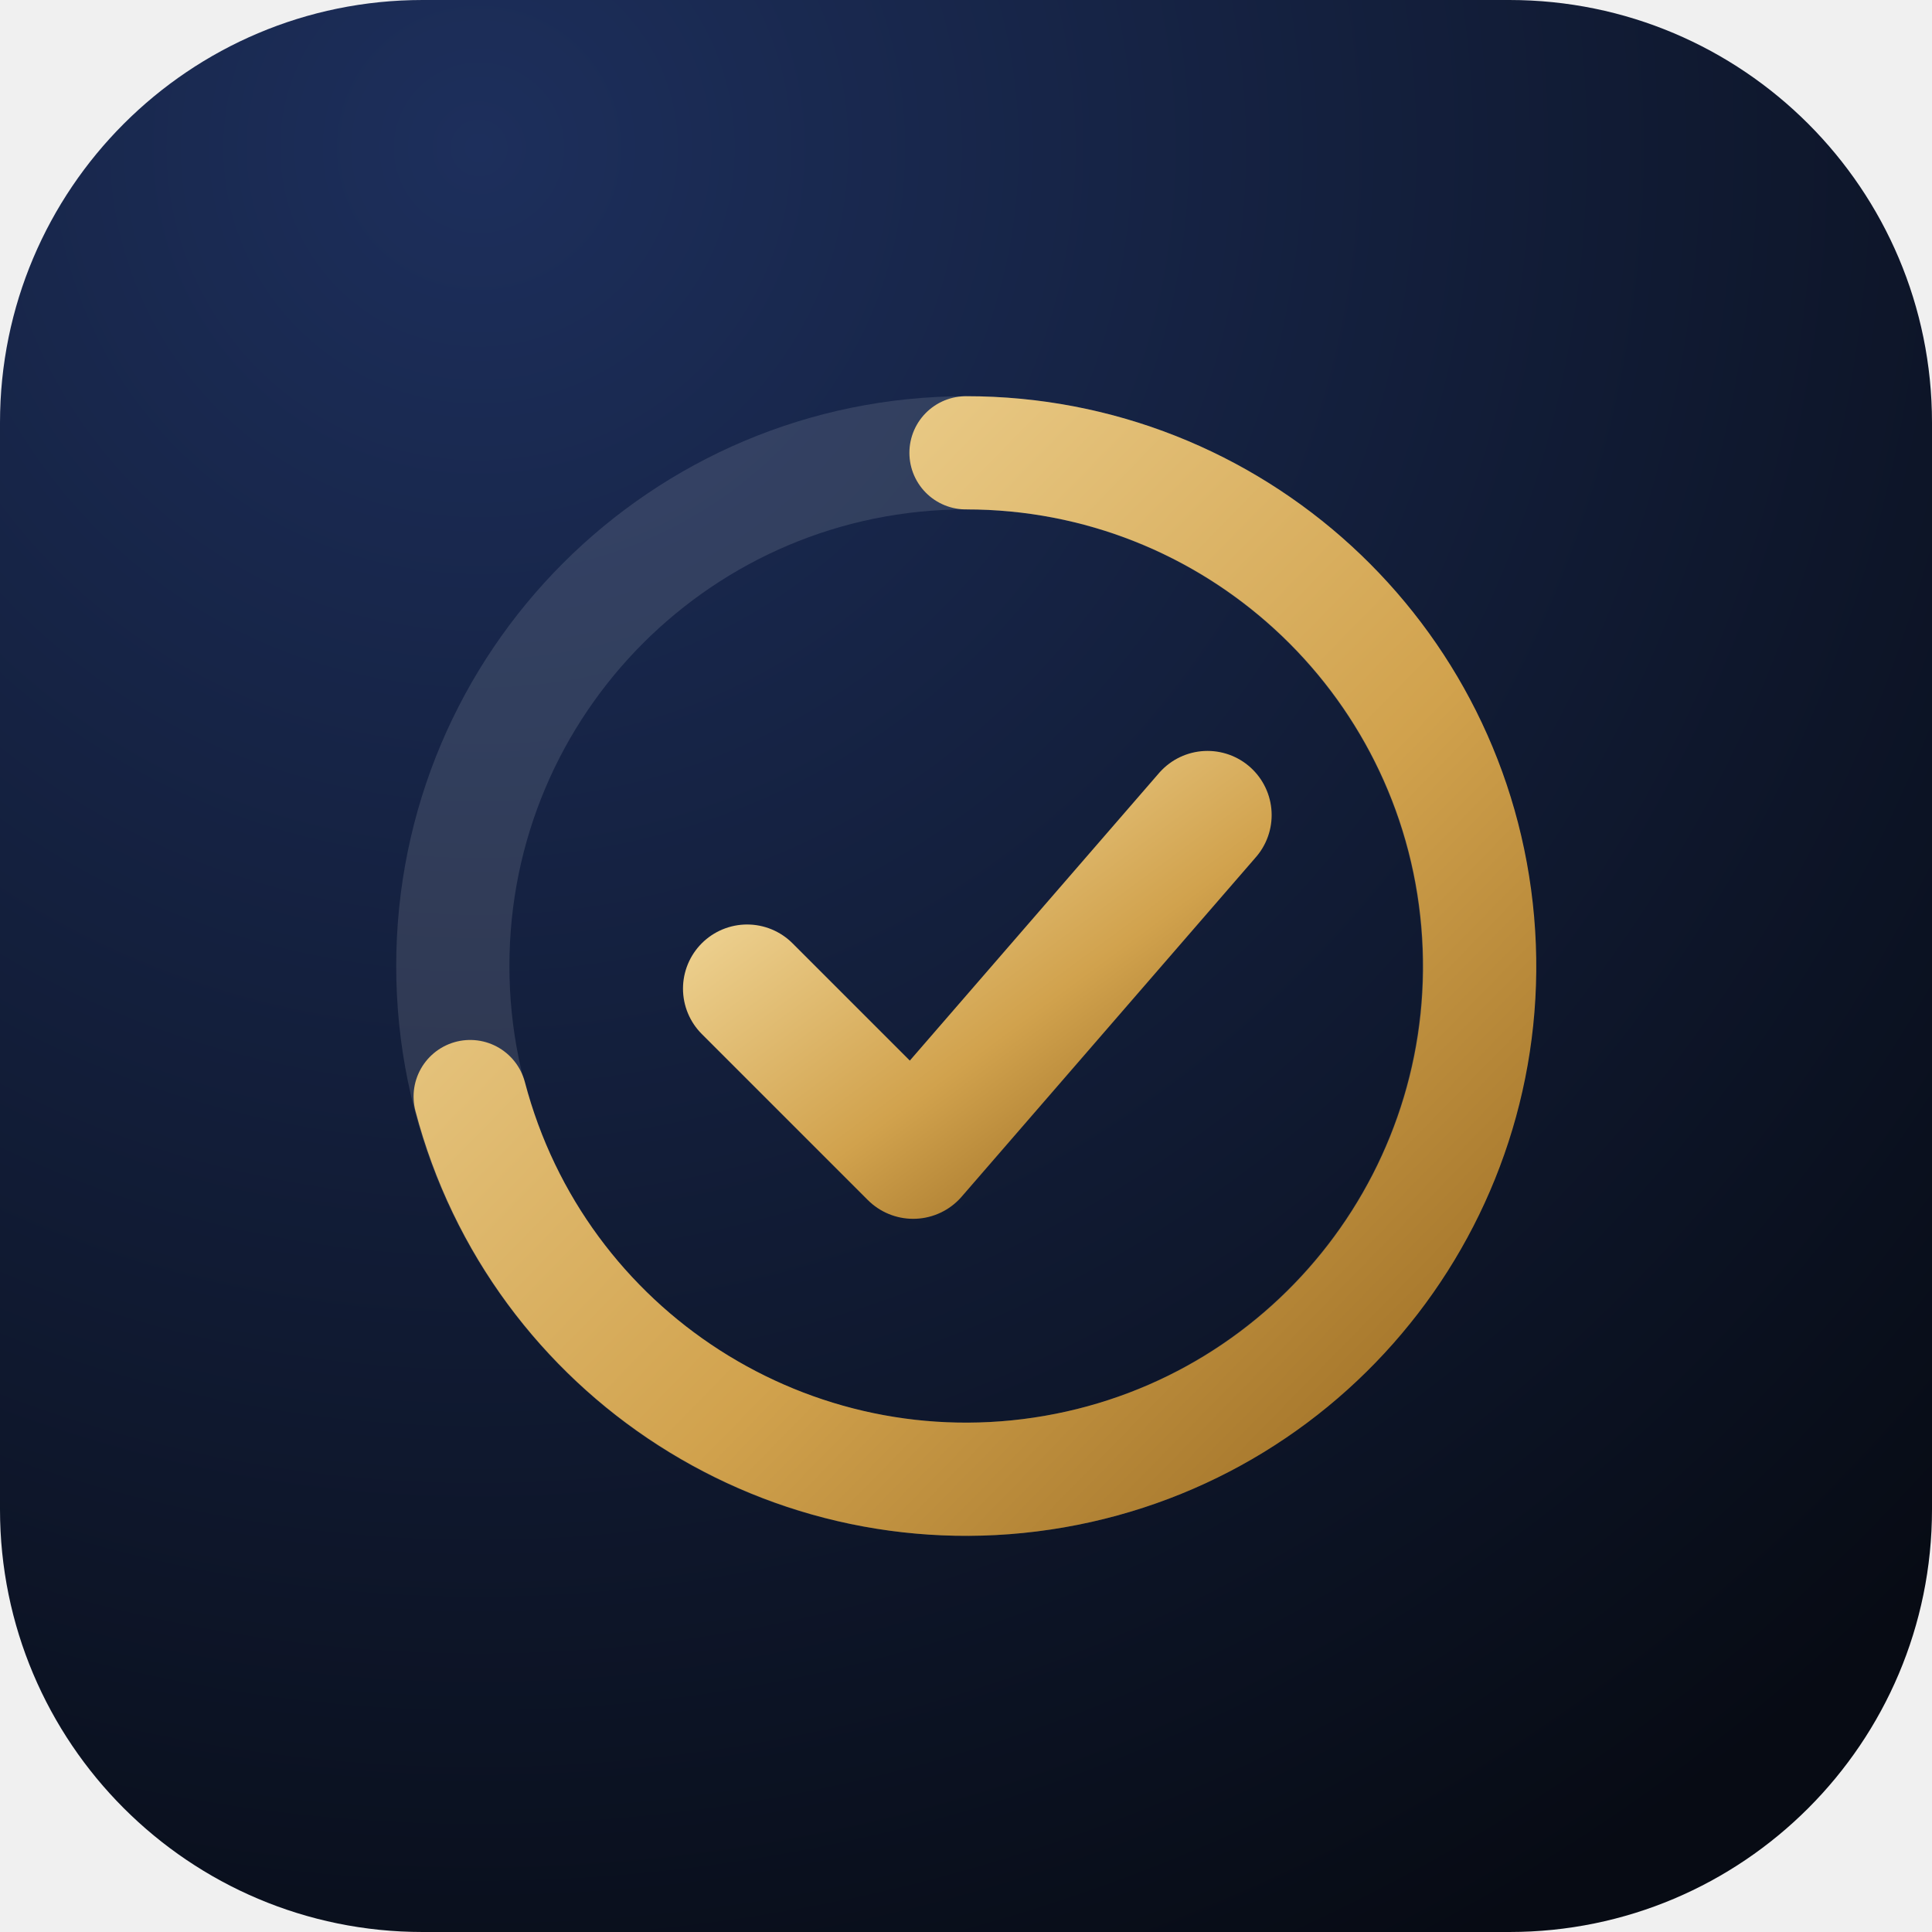
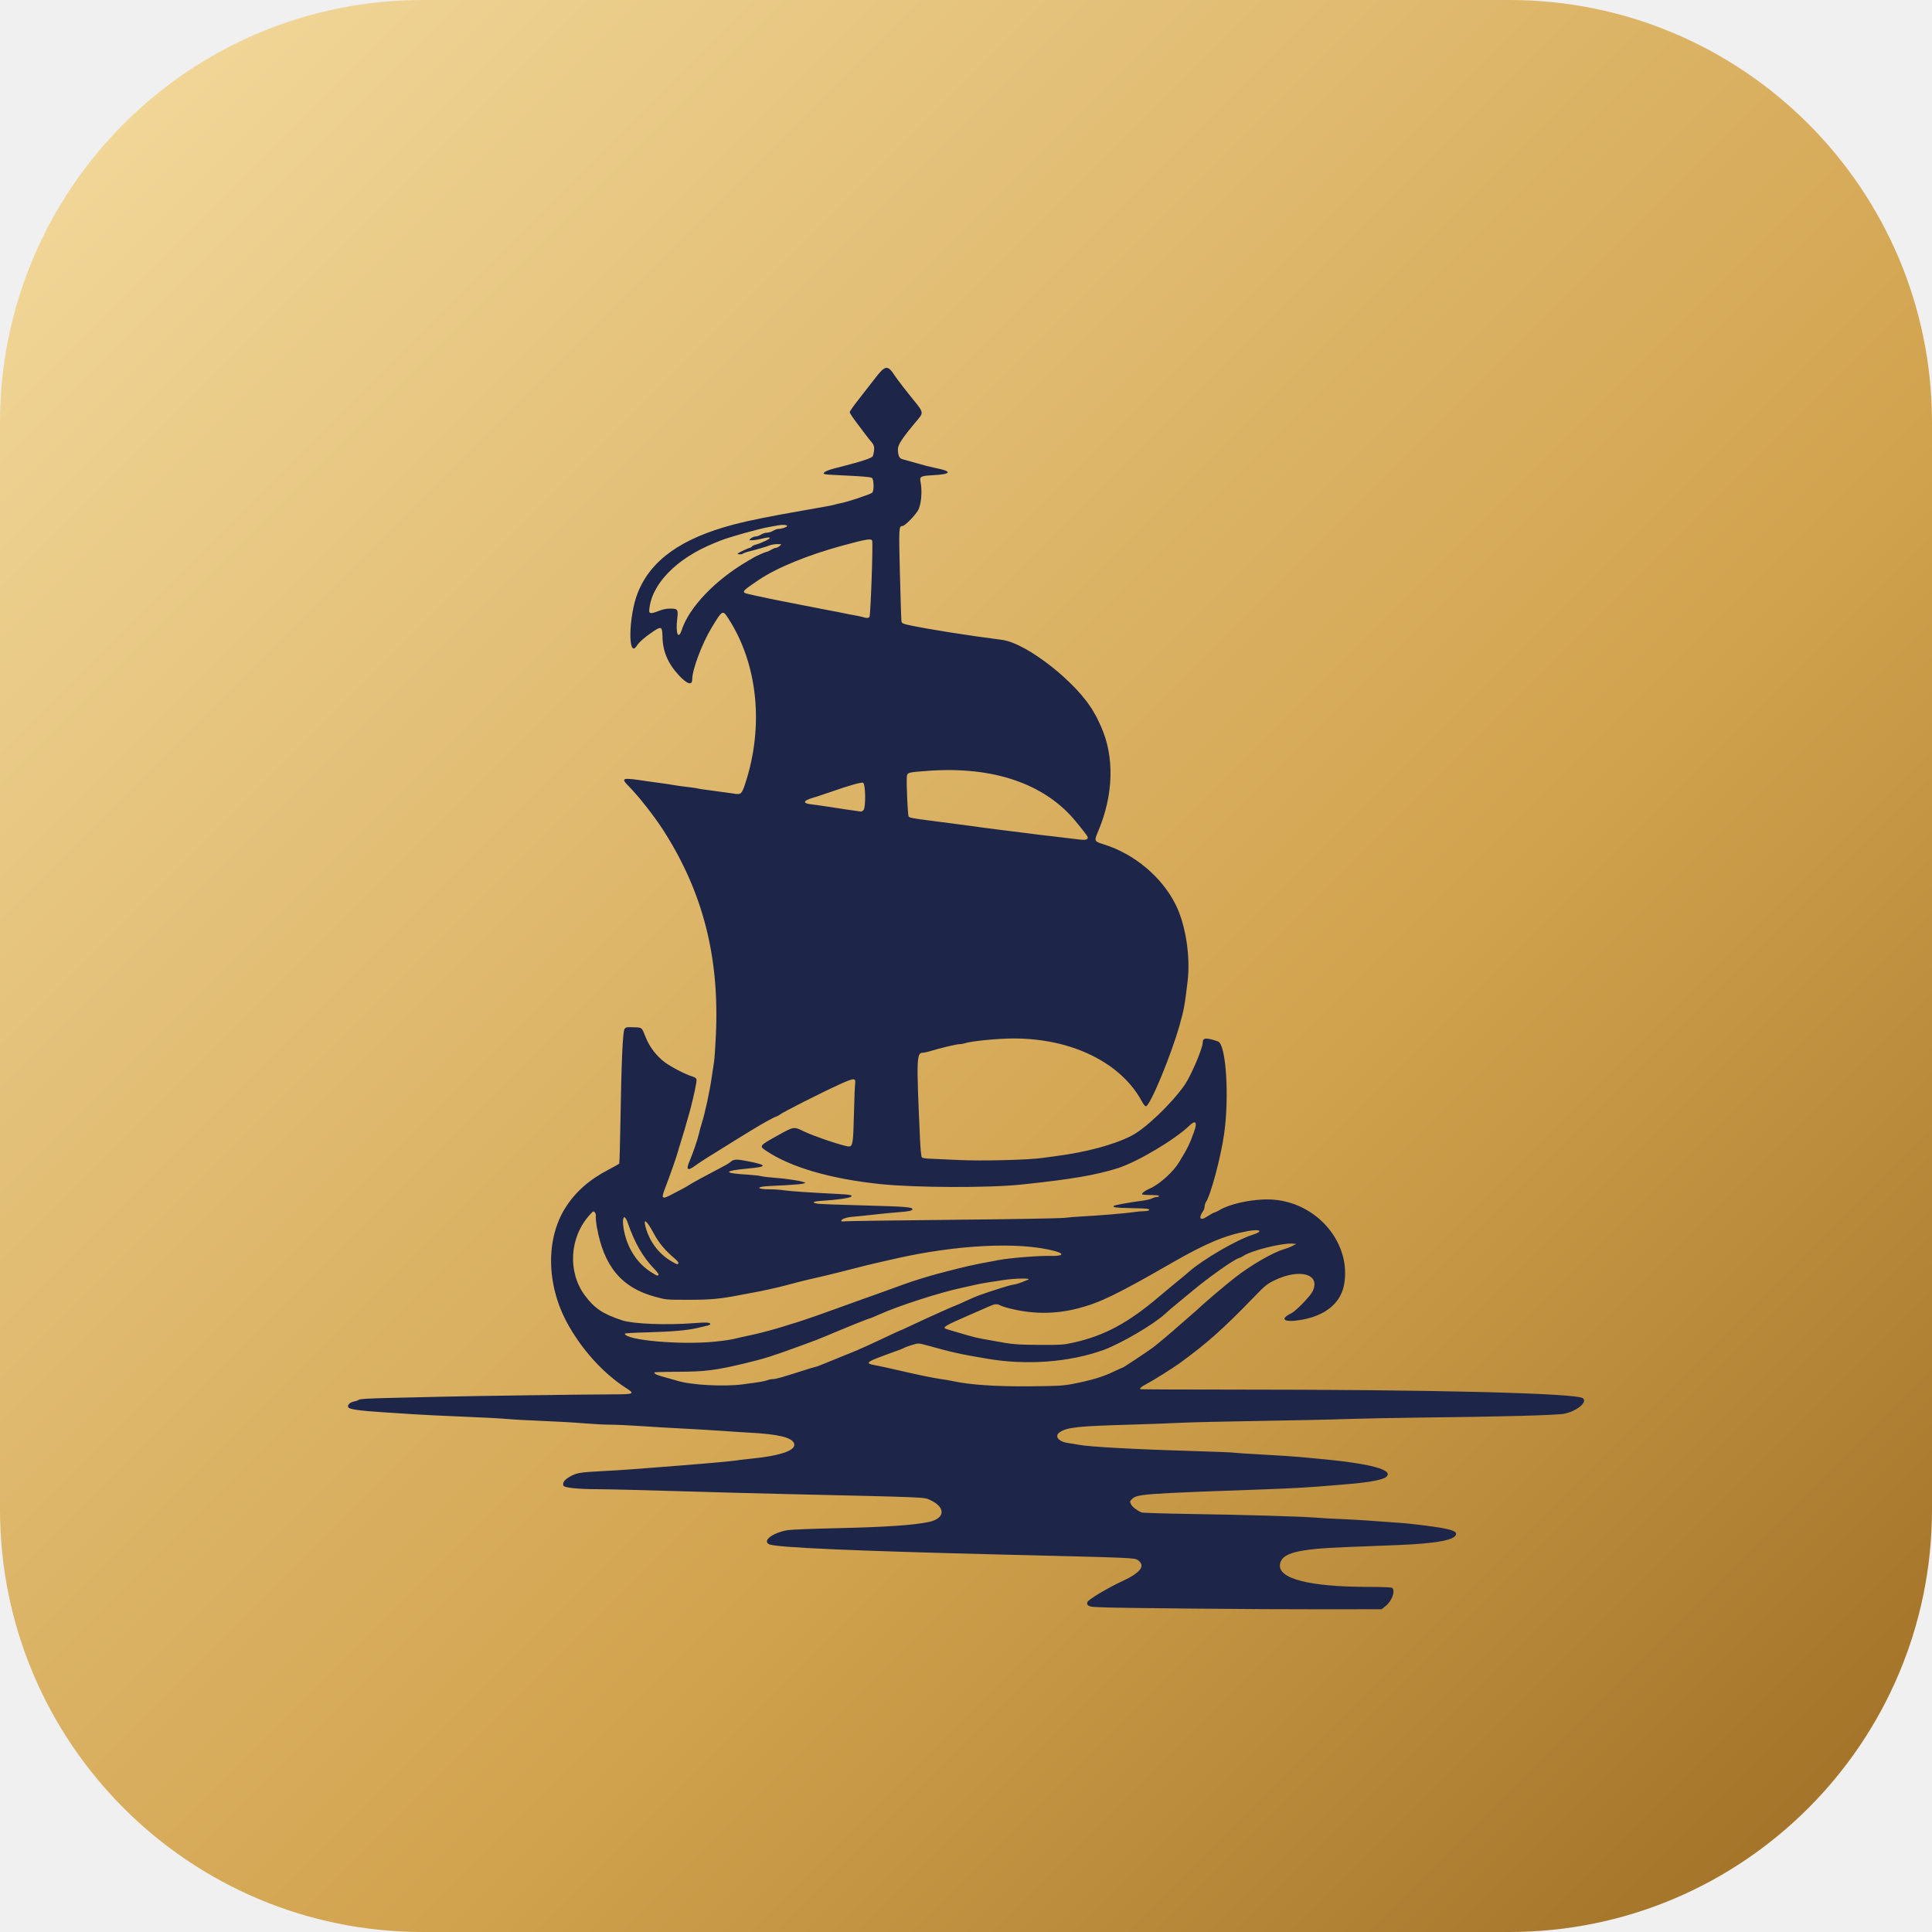
- <svg xmlns="http://www.w3.org/2000/svg" viewBox="0 0 512 512" role="img" aria-label="سَنَد">
+ <svg xmlns="http://www.w3.org/2000/svg" viewBox="0 0 512 512" role="img" aria-label="App icon">
  <defs>
    <linearGradient id="g" x1="0" y1="0" x2="1" y2="1">
      <stop offset="0" stop-color="#f4dca0" />
-       <stop offset=".6" stop-color="#d1a24d" />
+       <stop offset=".62" stop-color="#d1a24d" />
      <stop offset="1" stop-color="#9a6b22" />
    </linearGradient>
-     <radialGradient id="b" cx=".25" cy=".08" r="1.05">
-       <stop offset="0" stop-color="#1d2f5c" />
-       <stop offset="1" stop-color="#070b14" />
-     </radialGradient>
  </defs>
-   <rect width="512" height="512" rx="112" fill="url(#b)" />
-   <circle cx="256" cy="256" r="136" fill="none" stroke="#ffffff" stroke-opacity=".12" stroke-width="30" />
-   <path d="M256 120A136 136 0 1 1 124.6 290.6" fill="none" stroke="url(#g)" stroke-width="30" stroke-linecap="round" />
-   <path d="M198 262l44 44 78-90" fill="none" stroke="url(#g)" stroke-width="34" stroke-linecap="round" stroke-linejoin="round" />
+   <rect width="512" height="512" rx="112" fill="url(#g)" />
+   <g transform="translate(92.16 97.41) scale(1.0059)">
+     <path fill="#1d2549" fill-rule="evenodd" d="M222.00 326.95C210.66 326.84 200.87 326.71 200.25 326.67C199.63 326.63 198.26 326.58 197.20 326.55C195.21 326.50 194.53 326.10 194.88 325.21C195.15 324.53 200.21 321.51 204.13 319.69C208.91 317.47 210.24 315.67 208.19 314.21C207.29 313.57 207.58 313.58 173.93 312.76C132.74 311.75 112.61 310.86 110.97 309.99C109.18 309.03 112.07 306.90 116.02 306.27C116.90 306.13 123.03 305.90 129.62 305.75C141.73 305.48 149.19 304.96 153.11 304.13C157.42 303.21 157.59 300.24 153.44 298.36C151.71 297.58 153.60 297.65 114.62 296.76C108.16 296.62 95.51 296.27 86.50 296.00C77.49 295.73 68.16 295.50 65.77 295.50C60.83 295.50 57.03 295.11 56.83 294.59C56.54 293.83 57.02 293.09 58.30 292.33C60.19 291.20 61.02 291.05 66.64 290.76C69.40 290.62 73.05 290.39 74.76 290.26C76.47 290.12 79.45 289.89 81.38 289.75C90.79 289.04 100.52 288.21 101.75 288.00C102.51 287.87 104.36 287.65 105.88 287.50C114.38 286.67 118.52 285.16 117.50 283.25C116.73 281.82 113.22 281.00 106.12 280.62C104.61 280.54 101.12 280.32 98.38 280.12C95.62 279.93 90.90 279.65 87.88 279.50C84.85 279.35 79.98 279.06 77.06 278.86C74.14 278.66 70.54 278.50 69.06 278.50C67.58 278.50 64.46 278.33 62.12 278.13C59.78 277.93 54.89 277.65 51.25 277.51C47.61 277.37 43.44 277.14 42.00 277.00C40.56 276.86 35.16 276.57 30.00 276.37C24.84 276.16 19.05 275.88 17.12 275.74C15.20 275.61 11.77 275.38 9.50 275.24C3.32 274.85 0.48 274.46 0.16 273.95C-0.21 273.36 0.53 272.60 1.70 272.38C2.21 272.28 2.78 272.08 2.97 271.92C3.21 271.72 5.77 271.57 10.85 271.46C14.99 271.37 21.13 271.22 24.50 271.14C31.31 270.96 63.38 270.52 70.31 270.51C75.43 270.50 75.68 270.36 73.33 268.85C67.29 264.99 61.48 258.54 57.70 251.50C52.33 241.47 52.18 229.54 57.32 221.38C59.94 217.21 63.63 213.95 68.62 211.36C70.14 210.57 71.44 209.83 71.52 209.71C71.60 209.58 71.74 204.77 71.83 199.01C72.08 183.48 72.44 175.01 72.90 174.30C73.25 173.77 73.42 173.74 75.32 173.80C77.60 173.88 77.40 173.71 78.51 176.48C79.52 179.01 81.35 181.39 83.56 183.05C85.11 184.22 89.20 186.33 90.68 186.73C91.35 186.91 91.78 187.19 91.88 187.51C92.02 187.95 91.16 192.05 90.13 195.88C89.47 198.32 87.98 203.39 87.60 204.50C87.39 205.12 87.11 206.06 86.98 206.59C86.72 207.63 84.62 213.60 83.61 216.19C82.49 219.06 82.74 219.25 85.52 217.76C86.54 217.21 87.77 216.57 88.25 216.33C88.73 216.09 89.42 215.69 89.78 215.45C90.64 214.87 93.08 213.55 99.72 210.03C100.08 209.84 100.60 209.49 100.88 209.25C101.72 208.52 102.48 208.50 105.73 209.16C110.52 210.12 110.51 210.55 105.69 210.99C98.77 211.63 98.70 212.24 105.50 212.64C106.94 212.73 108.52 212.91 109.00 213.04C109.48 213.18 111.22 213.38 112.88 213.49C116.03 213.71 120.50 214.47 120.50 214.78C120.50 215.08 118.03 215.31 111.03 215.63C107.41 215.80 107.59 216.49 111.25 216.50C112.42 216.50 114.05 216.61 114.88 216.75C116.33 216.98 122.42 217.39 129.17 217.72C132.39 217.87 133.21 218.06 132.52 218.49C131.99 218.82 128.44 219.31 125.43 219.48C122.64 219.63 121.90 220.00 123.83 220.29C124.43 220.38 130.03 220.59 136.27 220.75C147.02 221.04 148.75 221.18 148.75 221.72C148.75 222.13 147.92 222.32 145.25 222.51C143.81 222.62 140.94 222.89 138.88 223.13C136.81 223.36 134.22 223.63 133.12 223.72C131.26 223.88 130.00 224.33 130.00 224.84C130.00 224.96 130.48 224.99 131.06 224.92C131.65 224.85 144.44 224.67 159.50 224.52C174.56 224.38 187.78 224.15 188.88 224.01C189.97 223.87 192.00 223.71 193.38 223.64C197.05 223.47 205.40 222.78 207.12 222.50C207.95 222.36 209.15 222.25 209.80 222.25C211.05 222.25 211.64 221.85 210.70 221.64C210.38 221.57 208.31 221.48 206.08 221.44C202.33 221.38 201.42 221.25 201.83 220.84C202.02 220.65 206.58 219.83 209.25 219.51C210.28 219.39 211.46 219.11 211.88 218.89C212.29 218.68 212.88 218.50 213.19 218.50C213.50 218.50 213.75 218.39 213.75 218.25C213.75 218.10 212.83 218.00 211.50 218.00C210.26 218.00 209.25 217.90 209.25 217.79C209.25 217.43 210.07 216.84 211.29 216.30C213.85 215.19 217.50 211.89 219.07 209.28C221.40 205.40 221.74 204.70 222.99 201.25C223.88 198.80 223.36 198.14 221.76 199.69C217.96 203.38 208.01 209.29 202.88 210.92C197.04 212.77 190.54 213.87 177.38 215.25C168.81 216.15 149.32 216.07 140.25 215.11C127.16 213.73 116.76 210.70 110.33 206.41C108.32 205.06 108.33 205.05 113.30 202.29C117.53 199.93 117.51 199.94 120.14 201.22C122.92 202.58 131.32 205.37 132.16 205.21C133.04 205.04 133.17 204.14 133.35 196.93C133.44 193.05 133.58 189.34 133.67 188.69C133.87 187.09 133.42 187.10 129.58 188.84C124.77 191.02 114.50 196.23 113.75 196.87C113.54 197.05 113.09 197.27 112.75 197.38C112.15 197.56 109.16 199.22 106.25 201.00C103.20 202.87 99.52 205.14 97.75 206.26C96.72 206.90 95.17 207.87 94.31 208.40C93.45 208.94 92.17 209.80 91.47 210.31C89.53 211.74 89.06 211.38 90.00 209.18C90.92 207.02 92.15 203.46 92.48 202.00C92.65 201.24 93.00 199.95 93.26 199.12C94.14 196.34 95.34 190.78 95.88 187.00C96.09 185.56 96.36 183.76 96.49 183.00C96.61 182.24 96.84 179.09 96.98 176.00C97.97 155.24 93.55 138.06 83.03 121.73C80.71 118.14 76.67 113.00 74.16 110.44C71.78 108.03 72.08 107.94 79.00 109.00C79.76 109.12 81.33 109.33 82.50 109.48C83.67 109.63 85.19 109.86 85.88 109.99C86.56 110.12 88.25 110.36 89.62 110.51C91.00 110.67 92.21 110.85 92.30 110.91C92.40 110.97 94.26 111.24 96.43 111.51C98.60 111.79 100.98 112.12 101.72 112.24C103.57 112.57 103.78 112.39 104.68 109.71C109.69 94.61 108.05 78.16 100.32 66.19C98.76 63.76 98.72 63.79 95.82 68.60C93.32 72.73 90.75 79.61 90.75 82.12C90.75 83.85 89.43 83.44 87.19 81.03C84.37 77.98 82.99 74.75 82.92 71.03C82.86 68.16 82.64 68.05 80.23 69.69C78.14 71.11 76.80 72.30 76.14 73.31C73.75 76.98 73.97 65.41 76.40 59.34C79.86 50.68 87.89 44.98 101.74 41.33C105.68 40.29 111.21 39.18 120.00 37.65C125.69 36.67 128.10 36.21 128.28 36.11C128.38 36.04 129.12 35.87 129.92 35.72C131.62 35.41 137.64 33.40 138.15 32.98C138.70 32.52 138.63 29.34 138.06 29.04C137.62 28.81 135.18 28.62 129.50 28.36C125.30 28.17 124.95 28.10 125.66 27.52C125.95 27.28 126.97 26.89 127.91 26.65C135.36 24.76 138.19 23.85 138.35 23.29C138.87 21.50 138.80 20.57 138.07 19.72C137.66 19.26 136.87 18.26 136.30 17.50C135.74 16.74 134.59 15.23 133.76 14.13C132.93 13.03 132.25 11.95 132.25 11.74C132.25 11.53 133.23 10.11 134.44 8.59C135.64 7.07 137.63 4.51 138.86 2.91C141.63 -0.71 142.23 -0.79 144.20 2.25C144.78 3.14 147.32 6.43 149.44 9.02C151.51 11.55 151.61 11.98 150.43 13.39C145.86 18.84 144.88 20.33 144.94 21.70C145.01 23.34 145.32 23.95 146.19 24.15C146.57 24.24 148.22 24.71 149.88 25.19C151.53 25.68 153.72 26.24 154.75 26.44C159.38 27.34 159.14 28.10 154.15 28.36C150.93 28.53 150.62 28.69 150.90 30.11C151.41 32.64 151.08 36.22 150.20 37.69C149.34 39.12 146.71 41.75 146.14 41.75C145.18 41.75 145.16 42.07 145.47 54.45C145.64 61.01 145.82 66.61 145.88 66.91C145.97 67.34 146.32 67.51 147.81 67.84C152.55 68.87 163.36 70.59 172.38 71.74C178.94 72.58 192.38 83.20 196.59 90.88C196.82 91.29 197.11 91.79 197.23 92.00C197.36 92.21 197.91 93.39 198.47 94.62C202.02 102.54 201.75 112.59 197.73 122.09C196.59 124.76 196.62 124.82 199.19 125.62C207.20 128.11 214.44 134.17 218.09 141.44C220.72 146.68 222.04 155.07 221.27 161.62C220.51 168.01 220.31 169.11 219.19 173.12C216.95 181.11 211.35 194.62 210.27 194.62C210.07 194.62 209.66 194.14 209.35 193.56C203.87 183.19 190.88 176.75 175.44 176.75C171.32 176.75 164.04 177.46 162.61 178.01C162.25 178.14 161.61 178.25 161.17 178.25C160.39 178.26 155.84 179.34 153.38 180.11C152.69 180.32 151.88 180.50 151.59 180.50C149.84 180.51 149.79 181.62 150.74 202.84C150.87 205.80 151.08 207.93 151.24 208.09C151.39 208.24 152.27 208.39 153.19 208.42C154.12 208.45 157.57 208.61 160.88 208.77C167.04 209.06 179.33 208.76 183.00 208.23C183.89 208.10 185.53 207.88 186.62 207.74C194.60 206.70 201.76 204.78 206.41 202.42C210.10 200.55 216.92 194.06 220.42 189.09C222.11 186.69 225.25 179.35 225.25 177.80C225.25 176.52 226.21 176.47 229.28 177.55C231.41 178.30 232.30 192.25 230.85 202.12C229.96 208.26 227.32 218.07 226.09 219.87C225.90 220.14 225.75 220.65 225.75 221.00C225.75 221.35 225.58 221.88 225.38 222.17C224.02 224.10 224.59 224.92 226.41 223.66C227.08 223.20 227.92 222.74 228.26 222.63C228.60 222.53 229.10 222.30 229.38 222.13C232.56 220.13 239.49 218.79 244.25 219.25C255.80 220.37 264.45 230.97 262.48 241.62C261.57 246.52 257.56 249.80 251.12 250.90C246.70 251.65 245.34 250.73 248.56 249.17C249.74 248.60 253.48 244.77 254.15 243.46C256.49 238.84 250.84 237.20 244.05 240.52C242.22 241.42 241.62 241.90 238.93 244.69C230.53 253.37 226.48 256.98 219.06 262.38C217.43 263.57 211.83 267.08 210.49 267.75C209.10 268.46 208.57 268.90 208.81 269.15C208.88 269.21 220.00 269.26 233.53 269.26C285.74 269.25 323.80 270.20 325.42 271.54C326.68 272.59 323.76 274.98 320.44 275.62C318.37 276.02 303.97 276.40 282.75 276.63C275.67 276.71 266.89 276.88 263.25 277.01C259.61 277.15 249.31 277.37 240.38 277.51C231.44 277.65 221.94 277.87 219.26 278.01C216.58 278.15 210.62 278.37 206.01 278.50C192.58 278.88 189.64 279.18 187.70 280.41C186.00 281.48 187.19 283.03 190.00 283.37C190.62 283.45 191.70 283.63 192.41 283.77C195.32 284.35 207.61 285.01 224.25 285.50C228.86 285.63 233.02 285.80 233.50 285.88C233.98 285.96 237.47 286.19 241.25 286.39C245.03 286.60 249.25 286.87 250.62 287.00C252.00 287.13 254.42 287.35 256.00 287.50C269.57 288.75 275.75 290.44 273.57 292.28C272.72 293.01 269.14 293.69 263.88 294.13C263.05 294.20 261.08 294.37 259.50 294.50C253.57 295.00 249.18 295.26 242.50 295.50C224.86 296.13 221.54 296.26 216.75 296.50C209.33 296.88 207.57 297.15 206.69 298.02C206.00 298.71 205.99 298.76 206.37 299.49C206.73 300.20 207.92 301.12 209.12 301.62C209.40 301.74 215.03 301.92 221.62 302.02C236.81 302.26 250.97 302.67 255.00 302.99C256.72 303.13 259.76 303.30 261.75 303.37C263.74 303.45 266.84 303.62 268.62 303.75C270.41 303.89 273.39 304.10 275.25 304.23C278.91 304.48 279.83 304.57 284.38 305.15C289.91 305.86 292.00 306.43 292.00 307.23C292.00 308.87 287.01 309.82 276.12 310.24C272.41 310.39 266.51 310.62 263.00 310.75C250.07 311.26 246.05 312.31 245.60 315.29C245.03 319.08 253.31 321.21 268.76 321.24C273.19 321.25 274.98 321.33 275.20 321.55C276.02 322.37 275.08 324.94 273.46 326.25L272.39 327.12L257.51 327.14C249.32 327.16 233.34 327.07 222.00 326.95ZM191.00 267.76C195.89 266.82 199.00 265.88 201.88 264.48C202.99 263.94 203.98 263.50 204.09 263.50C204.28 263.50 210.33 259.49 212.14 258.17C213.05 257.51 217.05 254.14 219.02 252.38C219.79 251.69 221.02 250.62 221.75 250.00C222.48 249.38 223.20 248.76 223.35 248.61C225.34 246.70 230.87 241.99 233.88 239.64C237.90 236.51 243.74 233.13 246.50 232.33C247.26 232.11 248.32 231.70 248.88 231.41L249.88 230.88L248.78 230.80C246.12 230.61 237.99 232.65 236.00 234.01C235.66 234.24 235.09 234.52 234.75 234.62C233.40 235.02 226.82 239.68 222.33 243.42C221.21 244.36 219.41 245.85 218.33 246.73C217.26 247.61 215.93 248.75 215.38 249.27C212.42 252.03 203.73 257.13 199.12 258.81C190.18 262.06 178.83 262.91 168.38 261.11C160.81 259.81 159.86 259.60 152.61 257.61C150.35 256.99 150.35 256.99 148.61 257.52C147.66 257.81 146.76 258.14 146.62 258.24C146.49 258.34 145.87 258.61 145.25 258.83C139.50 260.87 137.37 261.74 137.30 262.09C137.21 262.50 137.36 262.55 139.62 262.97C140.31 263.10 142.84 263.66 145.25 264.21C150.71 265.48 154.40 266.23 156.50 266.52C157.39 266.64 158.63 266.85 159.25 266.99C163.92 268.01 170.72 268.47 179.75 268.39C187.15 268.32 188.46 268.25 191.00 267.76ZM104.12 267.87C108.65 267.27 109.84 267.07 110.58 266.78C110.97 266.62 111.59 266.50 111.97 266.50C112.75 266.50 114.49 266.01 119.62 264.36C121.55 263.74 123.22 263.24 123.33 263.24C123.44 263.25 124.45 262.87 125.58 262.40C126.70 261.93 128.24 261.30 129.00 261.01C129.76 260.71 130.60 260.37 130.88 260.24C131.15 260.12 131.99 259.78 132.75 259.49C134.34 258.87 138.40 257.04 142.45 255.10C144.00 254.36 145.32 253.75 145.39 253.75C145.46 253.75 146.49 253.29 147.69 252.72C152.02 250.69 152.93 250.27 156.56 248.65C158.59 247.74 160.31 247.00 160.38 247.00C160.46 247.00 161.56 246.51 162.82 245.92C164.09 245.33 165.69 244.64 166.38 244.40C170.18 243.06 174.43 241.73 175.34 241.61C176.26 241.48 176.94 241.26 179.25 240.29C180.28 239.87 175.77 239.93 172.88 240.38C171.50 240.60 169.59 240.89 168.62 241.03C167.66 241.17 166.14 241.46 165.25 241.67C164.36 241.88 162.89 242.21 162.00 242.39C156.26 243.59 145.28 247.12 140.21 249.39C138.85 250.00 137.66 250.50 137.56 250.50C137.28 250.50 132.41 252.45 126.38 254.99C123.85 256.05 123.29 256.27 119.00 257.83C111.56 260.54 109.85 261.08 104.62 262.34C96.95 264.18 94.09 264.54 87.06 264.56C83.59 264.56 80.75 264.65 80.75 264.75C80.75 265.13 81.43 265.44 83.50 265.99C84.67 266.31 86.19 266.74 86.88 266.95C90.51 268.07 99.16 268.53 104.12 267.87ZM191.28 256.86C199.43 255.03 205.72 251.63 213.89 244.64C214.86 243.81 216.77 242.22 218.12 241.12C219.48 240.03 221.04 238.72 221.61 238.22C225.30 234.96 234.21 229.78 238.34 228.49C241.34 227.56 240.50 226.88 237.11 227.50C231.16 228.59 225.99 230.76 216.88 236.01C202.75 244.14 198.18 246.36 192.48 247.84C186.19 249.48 180.04 249.42 173.61 247.67C172.92 247.48 172.11 247.19 171.82 247.04C171.04 246.62 170.47 246.68 168.97 247.34C168.23 247.67 165.33 248.94 162.53 250.16C158.01 252.13 156.91 252.75 157.30 253.13C157.40 253.23 159.17 253.77 163.81 255.10C164.95 255.42 166.32 255.75 166.88 255.83C167.43 255.91 168.83 256.16 170.00 256.39C174.93 257.33 176.25 257.45 182.28 257.48C188.02 257.50 188.62 257.46 191.28 256.86ZM96.88 256.61C98.94 256.40 101.19 256.07 101.88 255.88C102.56 255.70 104.53 255.25 106.25 254.89C110.36 254.03 116.89 252.11 123.12 249.92C125.53 249.08 126.78 248.63 134.75 245.75C136.74 245.03 139.89 243.91 141.75 243.25C143.61 242.59 145.91 241.76 146.88 241.39C148.63 240.73 153.54 239.22 155.88 238.62C156.56 238.45 158.64 237.91 160.50 237.43C162.36 236.94 165.17 236.31 166.75 236.02C168.33 235.73 170.47 235.33 171.50 235.13C174.30 234.58 182.01 233.96 185.05 234.04C188.42 234.13 189.02 233.49 186.25 232.75C176.88 230.24 160.27 231.07 143.75 234.88C142.31 235.21 140.11 235.71 138.88 235.99C137.64 236.27 136.01 236.67 135.25 236.88C132.92 237.51 124.71 239.54 123.12 239.87C121.62 240.18 117.47 241.22 115.12 241.87C113.60 242.29 108.50 243.42 107.12 243.64C106.58 243.73 105.05 244.01 103.74 244.27C98.13 245.37 95.76 245.60 89.75 245.60C83.91 245.60 83.86 245.60 80.92 244.79C72.11 242.39 67.43 236.75 65.61 226.33C65.40 225.12 65.29 223.89 65.36 223.60C65.43 223.32 65.32 222.87 65.12 222.60C64.76 222.14 64.70 222.17 63.76 223.21C58.41 229.07 57.86 238.26 62.48 244.47C65.01 247.87 67.25 249.36 72.32 251.02C75.23 251.97 83.97 252.31 91.10 251.76C94.50 251.49 95.50 251.55 95.50 252.01C95.50 252.14 95.19 252.31 94.81 252.39C94.43 252.48 93.22 252.76 92.12 253.02C89.42 253.66 85.48 254.00 78.69 254.18C75.56 254.26 73.00 254.41 73.00 254.51C73.00 256.25 87.80 257.56 96.88 256.61ZM81.88 239.00C81.96 238.86 81.45 238.16 80.74 237.44C77.82 234.46 75.58 230.59 73.83 225.50C72.66 222.08 71.99 224.41 73.00 228.38C74.09 232.65 76.53 236.16 79.88 238.29C81.50 239.33 81.64 239.38 81.88 239.00ZM87.13 235.99C87.22 235.84 86.81 235.31 86.21 234.80C83.60 232.59 81.96 230.63 80.61 228.10C78.77 224.68 77.79 223.91 78.46 226.41C79.46 230.15 81.84 233.38 85.02 235.30C86.72 236.33 86.89 236.38 87.13 235.99ZM194.95 123.98C195.02 123.58 194.72 123.16 191.90 119.69C183.79 109.69 170.14 104.98 152.93 106.24C147.45 106.64 147.40 106.65 147.29 107.89C147.15 109.46 147.53 117.90 147.75 118.26C147.97 118.60 148.89 118.78 153.50 119.36C155.08 119.55 158.06 119.95 160.12 120.23C167.88 121.28 169.46 121.49 172.62 121.88C174.41 122.09 176.61 122.37 177.50 122.49C179.68 122.79 185.05 123.44 188.12 123.78C189.50 123.93 191.24 124.14 192.00 124.25C193.96 124.53 194.86 124.45 194.95 123.98ZM135.86 116.61C136.52 115.94 136.43 109.59 135.75 109.38C135.22 109.21 132.15 110.08 127.00 111.88C125.28 112.47 123.26 113.14 122.50 113.36C119.91 114.11 119.77 114.83 122.17 115.07C122.97 115.16 124.75 115.41 126.12 115.63C128.28 115.98 134.30 116.87 135.17 116.97C135.33 116.99 135.64 116.82 135.86 116.61ZM87.99 69.11C89.92 63.19 96.82 55.96 105.25 51.04C106.01 50.60 106.79 50.13 107.00 50.01C107.67 49.60 110.21 48.50 110.48 48.50C110.62 48.50 111.11 48.28 111.56 48.00C112.01 47.73 112.56 47.50 112.78 47.50C113.01 47.50 113.46 47.28 113.78 47.01C114.38 46.52 114.38 46.52 113.19 46.51C112.54 46.50 111.59 46.67 111.07 46.87C110.19 47.22 107.70 47.95 105.38 48.53C104.84 48.66 104.26 48.89 104.09 49.03C103.92 49.17 103.46 49.24 103.08 49.19C102.44 49.11 102.52 49.03 104.00 48.30C104.89 47.86 105.75 47.50 105.91 47.50C106.06 47.50 106.32 47.34 106.49 47.14C106.65 46.94 107.14 46.71 107.58 46.62C108.02 46.52 109.11 46.10 110.00 45.67C111.93 44.74 111.45 44.48 108.99 45.11C108.15 45.32 107.05 45.50 106.54 45.49C105.62 45.48 105.62 45.48 106.22 44.99C106.54 44.72 107.10 44.50 107.47 44.50C107.83 44.50 108.46 44.27 108.88 44.00C109.29 43.73 109.99 43.50 110.43 43.50C110.88 43.50 111.61 43.28 112.06 43.00C112.51 42.73 113.17 42.50 113.53 42.50C114.34 42.50 115.75 42.02 115.75 41.74C115.75 41.43 114.51 41.34 113.38 41.57C112.83 41.69 111.74 41.88 110.96 42.01C108.56 42.40 100.56 44.64 98.25 45.56C97.77 45.76 96.98 46.08 96.50 46.27C86.49 50.32 79.87 57.19 79.42 63.99C79.36 64.87 79.95 64.90 81.85 64.14C82.95 63.70 83.93 63.50 84.95 63.50C86.96 63.50 87.10 63.71 86.80 66.17C86.34 70.05 87.08 71.89 87.99 69.11ZM137.45 65.69C137.75 65.33 138.42 46.31 138.16 45.62C137.91 44.98 136.64 45.19 130.50 46.86C121.08 49.42 112.96 52.75 108.12 56.05C103.33 59.32 103.37 59.19 106.81 59.95C109.98 60.65 112.31 61.14 114.75 61.60C115.78 61.79 118.31 62.29 120.38 62.71C122.44 63.13 125.42 63.71 127.00 64.00C128.58 64.28 130.27 64.62 130.75 64.73C131.23 64.85 132.41 65.08 133.38 65.24C134.34 65.40 135.41 65.63 135.75 65.74C136.69 66.05 137.16 66.03 137.45 65.69Z" />
+   </g>
</svg>
